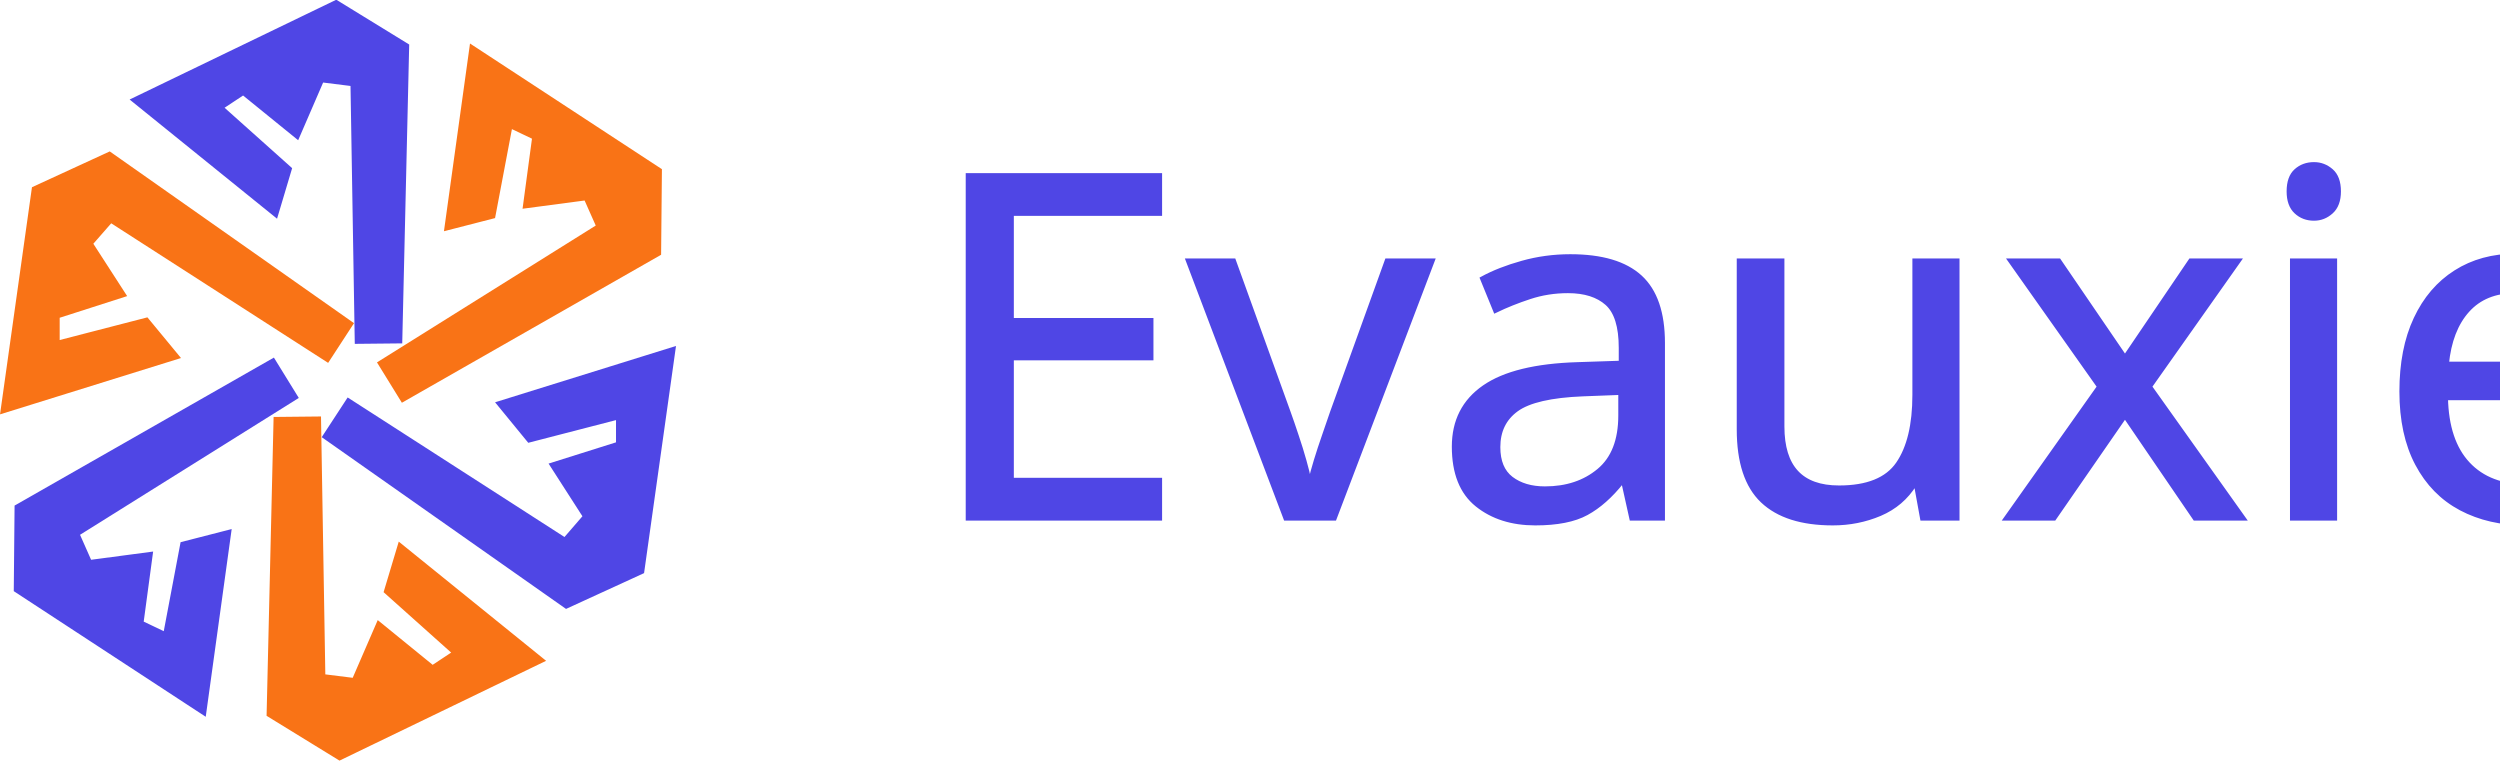
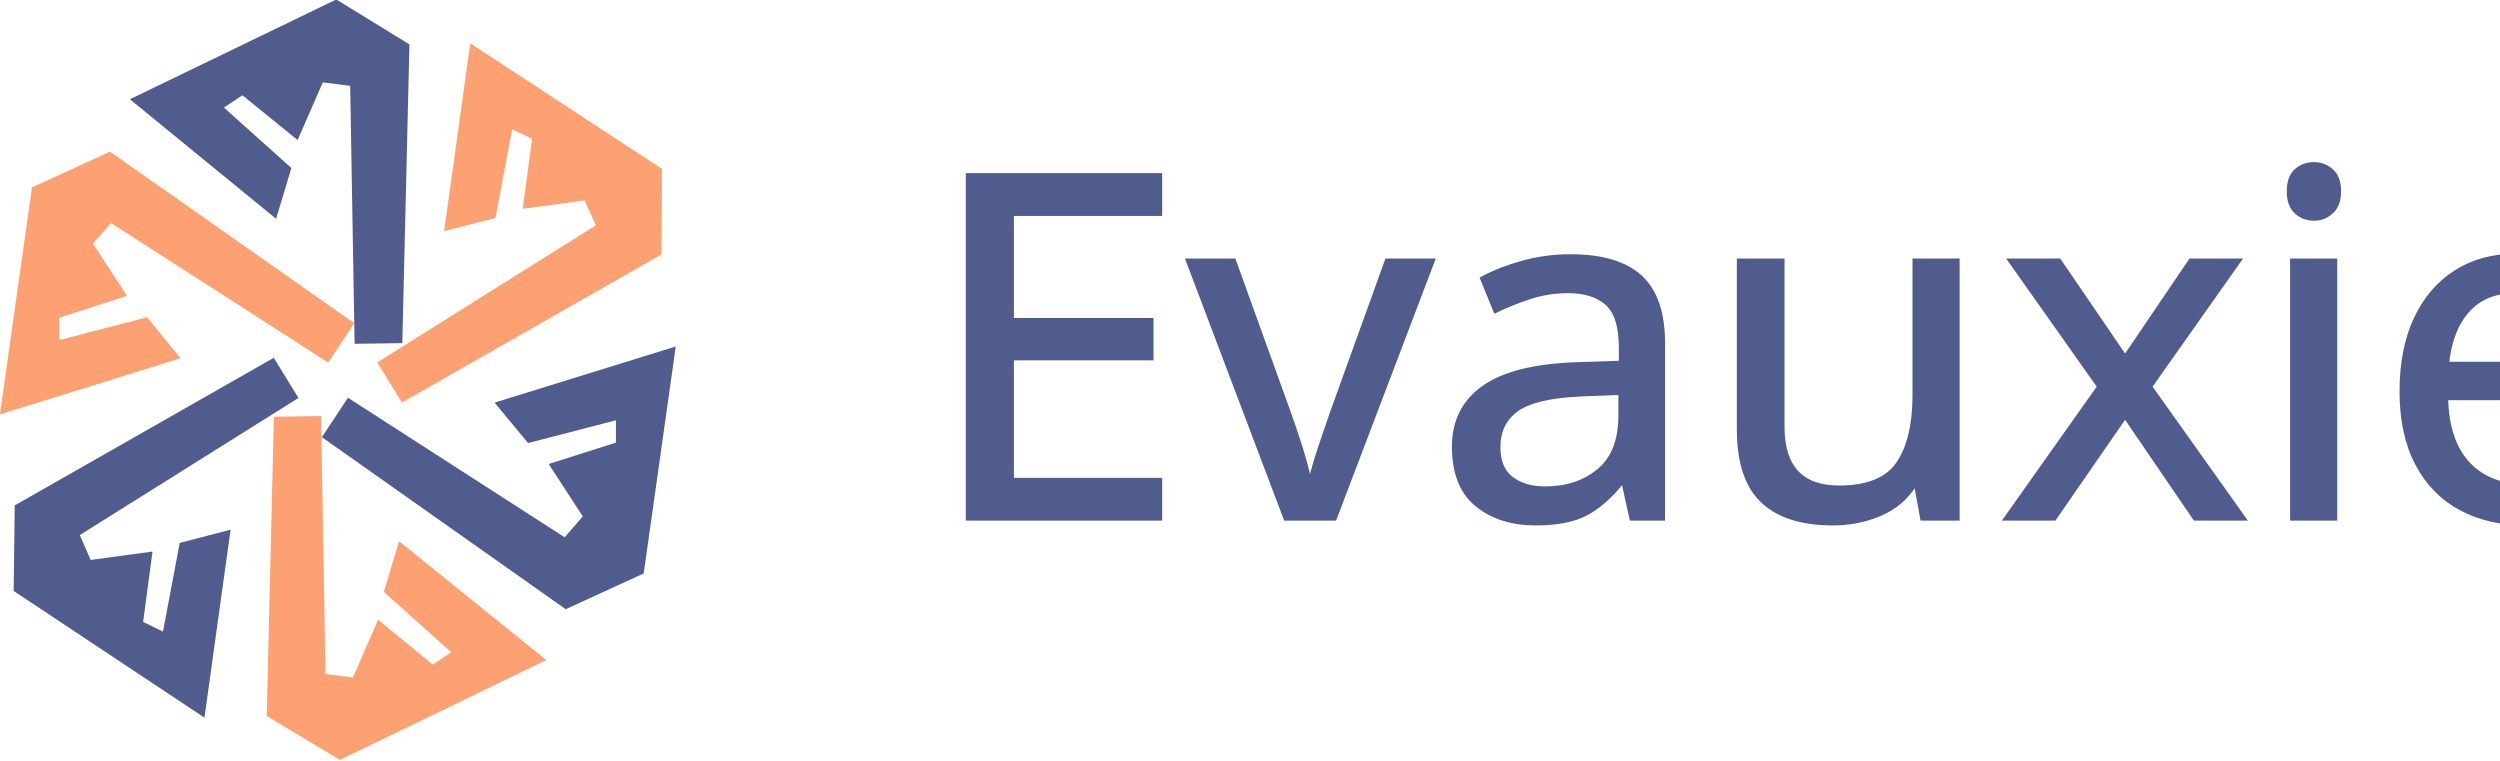
- <svg xmlns="http://www.w3.org/2000/svg" id="Logo_complet" data-name="Logo complet" viewBox="0 0 510.63 155.3">
-   <defs>
-     <style>.cls-1{fill:#f97316;stroke:#f97316;}.cls-1,.cls-2,.cls-3{stroke-miterlimit:10;}.cls-1,.cls-2{stroke-width:3px;}.cls-2,.cls-3{fill:#4f46e5;stroke:#4f46e5;}.cls-3{font-size:98px;font-family:MongolianBaiti, Mongolian Baiti;}</style>
-   </defs>
+ <svg xmlns="http://www.w3.org/2000/svg" version="1.1" id="Logo_complet" x="0px" y="0px" viewBox="0 0 510.6 155.3" style="enable-background:new 0 0 510.6 155.3;" xml:space="preserve">
+   <style type="text/css">
+ 	.st0{fill:#FDA172;stroke:#FDA172;stroke-width:3;stroke-miterlimit:10;}
+ 	.st1{fill:#505B8E;stroke:#505B8E;stroke-width:3;stroke-miterlimit:10;}
+ 	.st2{fill:#4F46E5;}
+ 	.st3{font-family:'MongolianBaiti';}
+ 	.st4{font-size:98px;}
+ 	.st5{fill:#505B8E;stroke:#505B8E;stroke-miterlimit:10;}
+ </style>
  <g id="Symbole">
-     <path class="cls-1" d="M103.57,266.75l-3.68,5.65L55.75,244,50.5,250l6.46,10L44,264.16l0,7.58,18.87-4.88,4.83,5.85L35.13,282.85l6.08-43.24L55.57,233Z" transform="translate(-33.31 -200.35)" />
-     <path class="cls-1" d="M115.91,280.59l-3.54-5.74L156.89,247l-3.26-7.33-11.84,1.57q.9-6.72,1.81-13.45l-6.84-3.26-3.63,19.15-7.35,1.89,4.69-33.78L167,235.71l-.15,15.8Z" transform="translate(-33.31 -200.35)" />
-     <path class="cls-2" d="M114,269l-6.75.07-.87-52.49-8-1-4.76,11L83.05,218l-6.32,4.18,14.54,13-2.17,7.27L62.57,221l39.34-19,13.46,8.27Z" transform="translate(-33.31 -200.35)" />
-     <path class="cls-2" d="M101.07,289.25l3.69-5.65L148.89,312l5.25-6.07-6.46-10.05,12.95-4.08,0-7.58-18.87,4.88L137,283.29l32.57-10.14-6.08,43.24L149.08,323Z" transform="translate(-33.31 -200.35)" />
-     <path class="cls-2" d="M88.74,275.41l3.54,5.74L47.76,309,51,316.32l11.84-1.57q-.9,6.72-1.81,13.45l6.84,3.26q1.8-9.58,3.62-19.15l7.35-1.89L74.17,344.2,37.63,320.29l.15-15.8Z" transform="translate(-33.31 -200.35)" />
-     <path class="cls-1" d="M90.66,287l6.74-.07q.43,26.24.88,52.49l8,1,4.77-11L121.59,338l6.32-4.18-14.54-13,2.18-7.27L142.07,335l-39.33,19-13.46-8.27Z" transform="translate(-33.31 -200.35)" />
+     <path class="st0" d="M70.3,66.4L66.6,72L22.4,43.6l-5.3,6l6.5,10l-13,4.2v7.6l18.9-4.9l4.8,5.9L1.8,82.5l6.1-43.2l14.4-6.6   L70.3,66.4z" />
+     <path class="st0" d="M82.6,80.2l-3.5-5.7l44.5-27.9l-3.3-7.3l-11.8,1.6c0.6-4.5,1.2-9,1.8-13.4l-6.8-3.3l-3.6,19.1l-7.4,1.9   l4.7-33.8l36.5,23.9l-0.1,15.8L82.6,80.2z" />
+     <path class="st1" d="M80.7,68.6l-6.8,0.1l-0.9-52.5l-8-1l-4.8,11l-10.6-8.6l-6.3,4.2l14.5,13l-2.2,7.3L29.3,20.6l39.3-19l13.5,8.3   L80.7,68.6z" />
+     <path class="st1" d="M67.8,88.9l3.7-5.6l44.1,28.4l5.3-6.1l-6.5-10l12.9-4.1v-7.6l-18.9,4.9l-4.8-5.8l32.6-10.1l-6.1,43.2   l-14.4,6.6L67.8,88.9z" />
+     <path class="st1" d="M55.4,75.1l3.5,5.7l-44.5,27.9l3.2,7.3l11.8-1.6c-0.6,4.5-1.2,9-1.8,13.5l6.8,3.3c1.2-6.4,2.4-12.8,3.6-19.1   l7.3-1.9l-4.7,33.8L4.3,119.9l0.2-15.8L55.4,75.1z" />
+     <path class="st0" d="M57.4,86.6l6.7-0.1c0.3,17.5,0.6,35,0.9,52.5l8,1l4.8-11l10.5,8.6l6.3-4.2l-14.5-13l2.2-7.3l26.5,21.4   l-39.3,19L56,145.4L57.4,86.6z" />
  </g>
-   <text id="Texte" class="cls-3" transform="translate(188.25 105.83)">Evauxie</text>
+   <text transform="matrix(1 0 0 1 188.25 105.83)" class="st2 st3 st4">Evauxie</text>
+   <text id="Texte" transform="matrix(1 0 0 1 188.25 105.83)" class="st5 st3 st4">Evauxie</text>
</svg>
